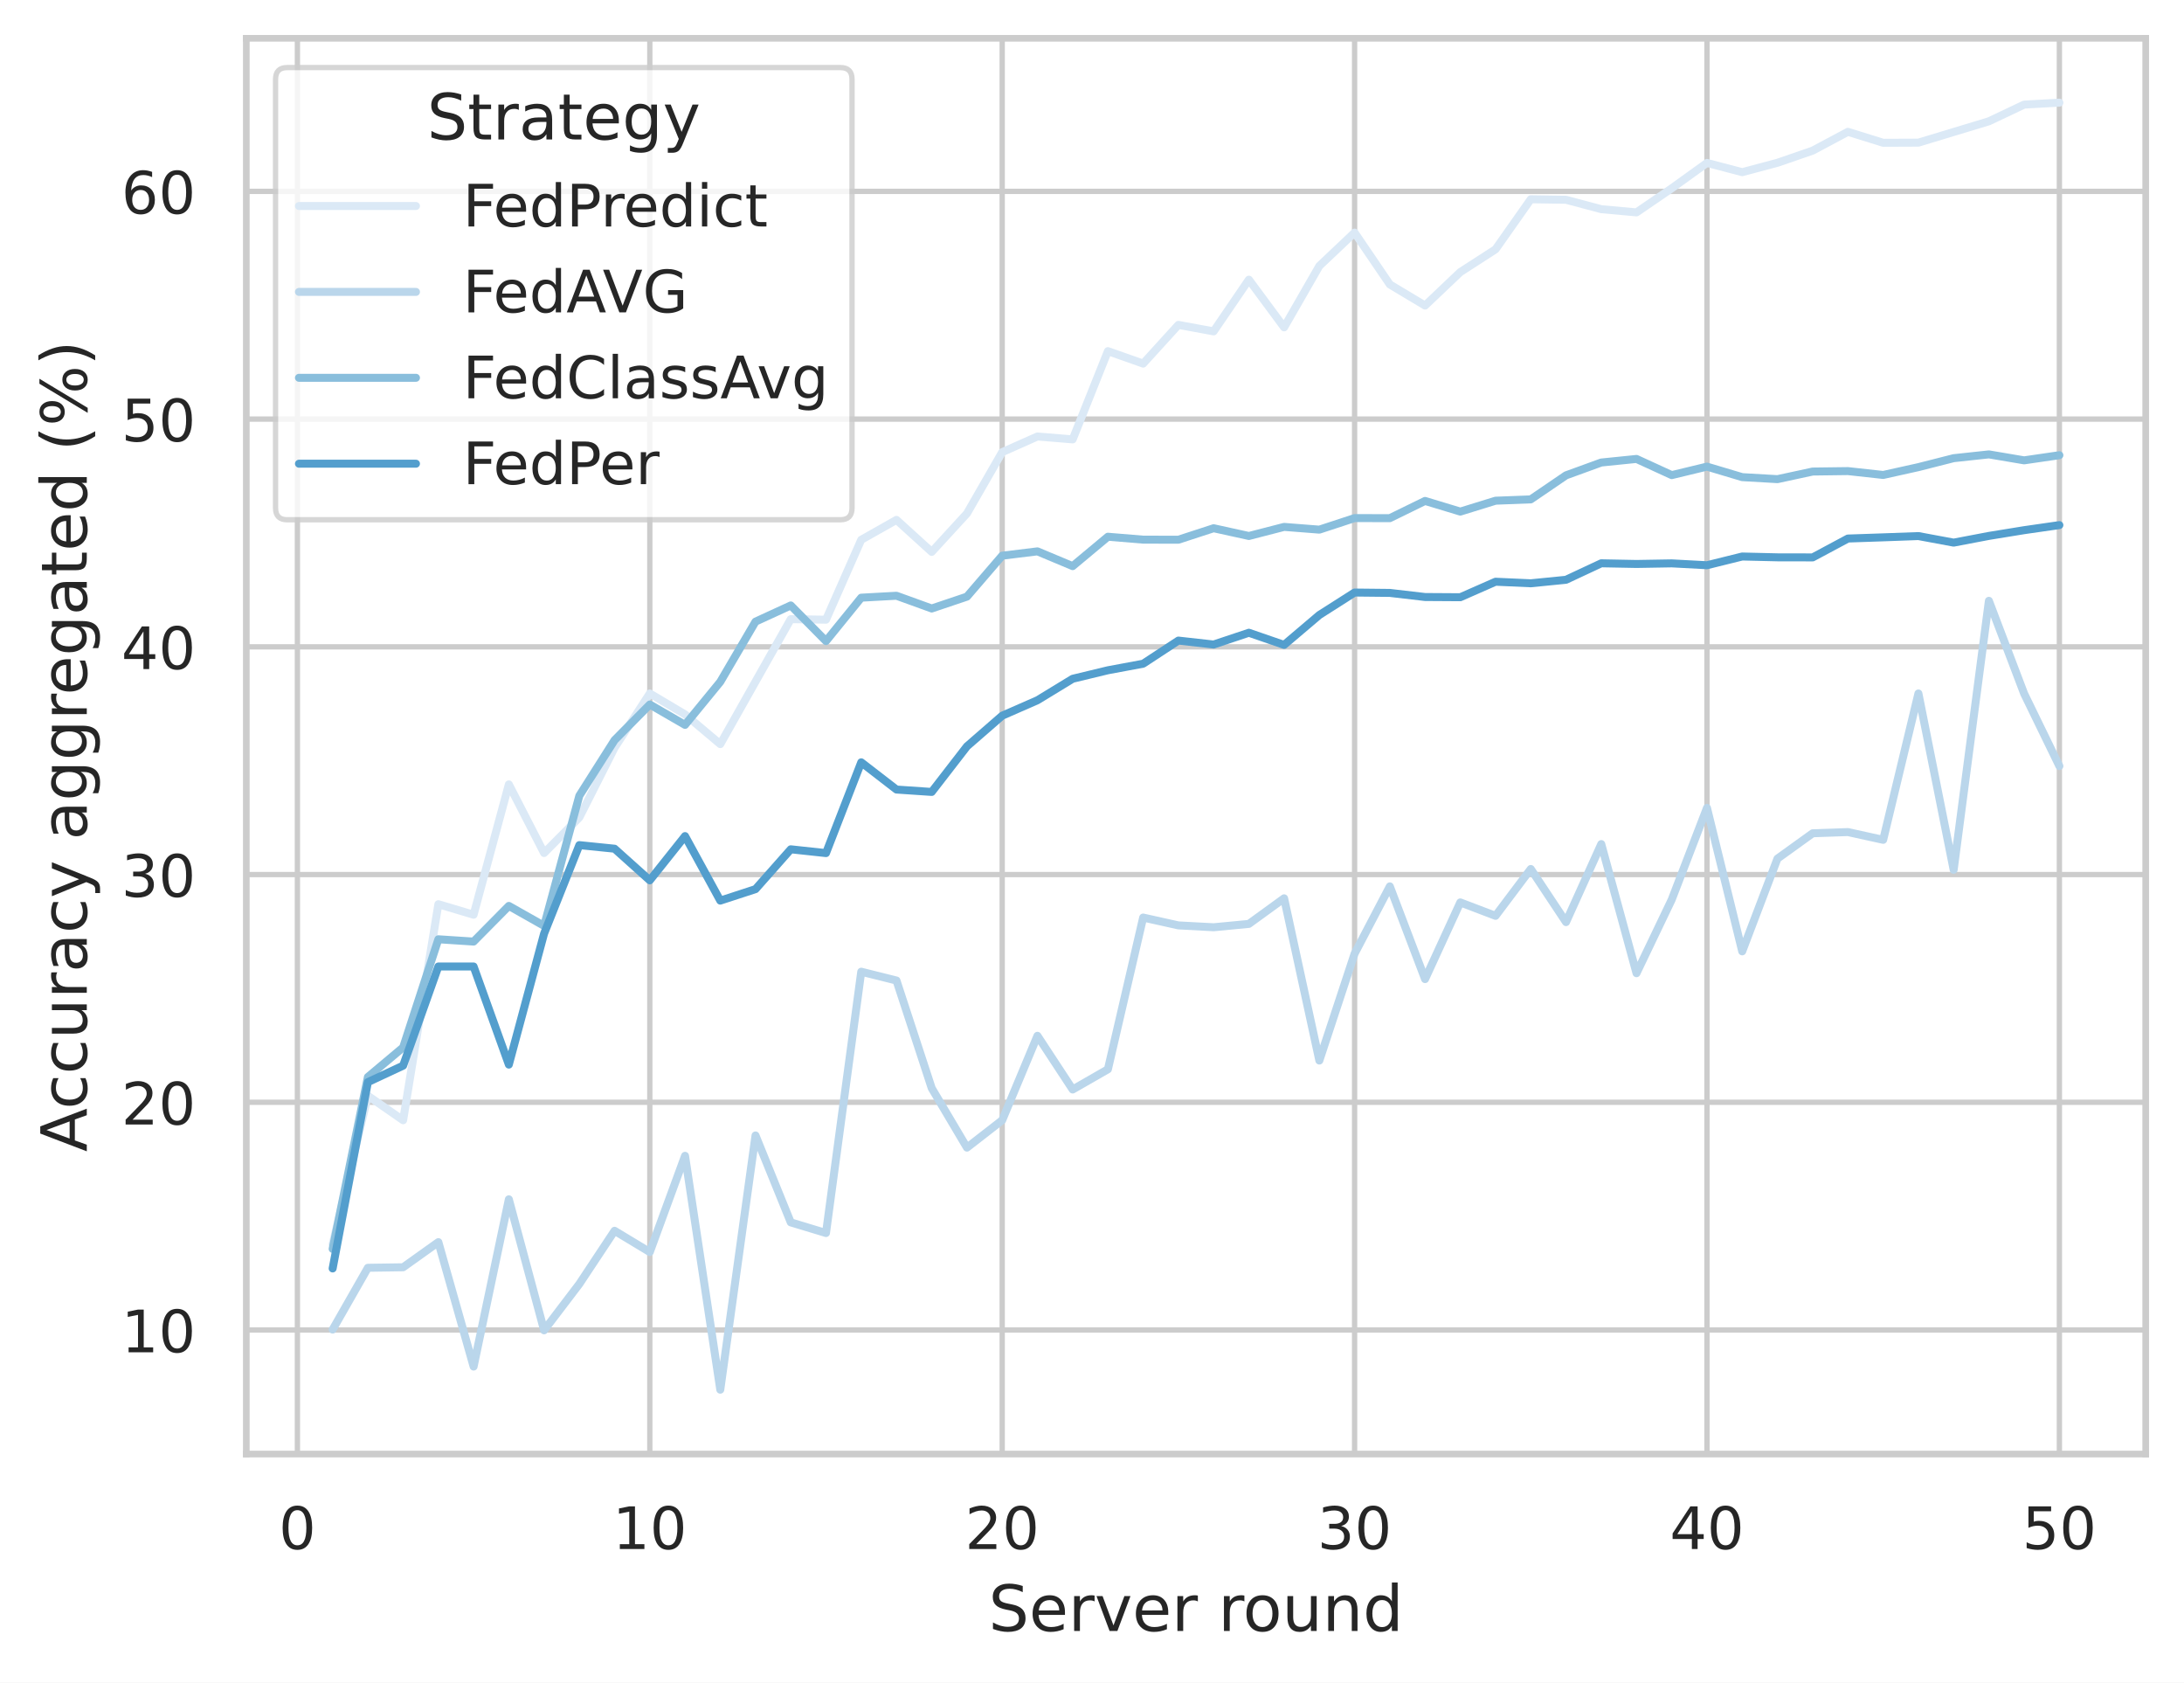
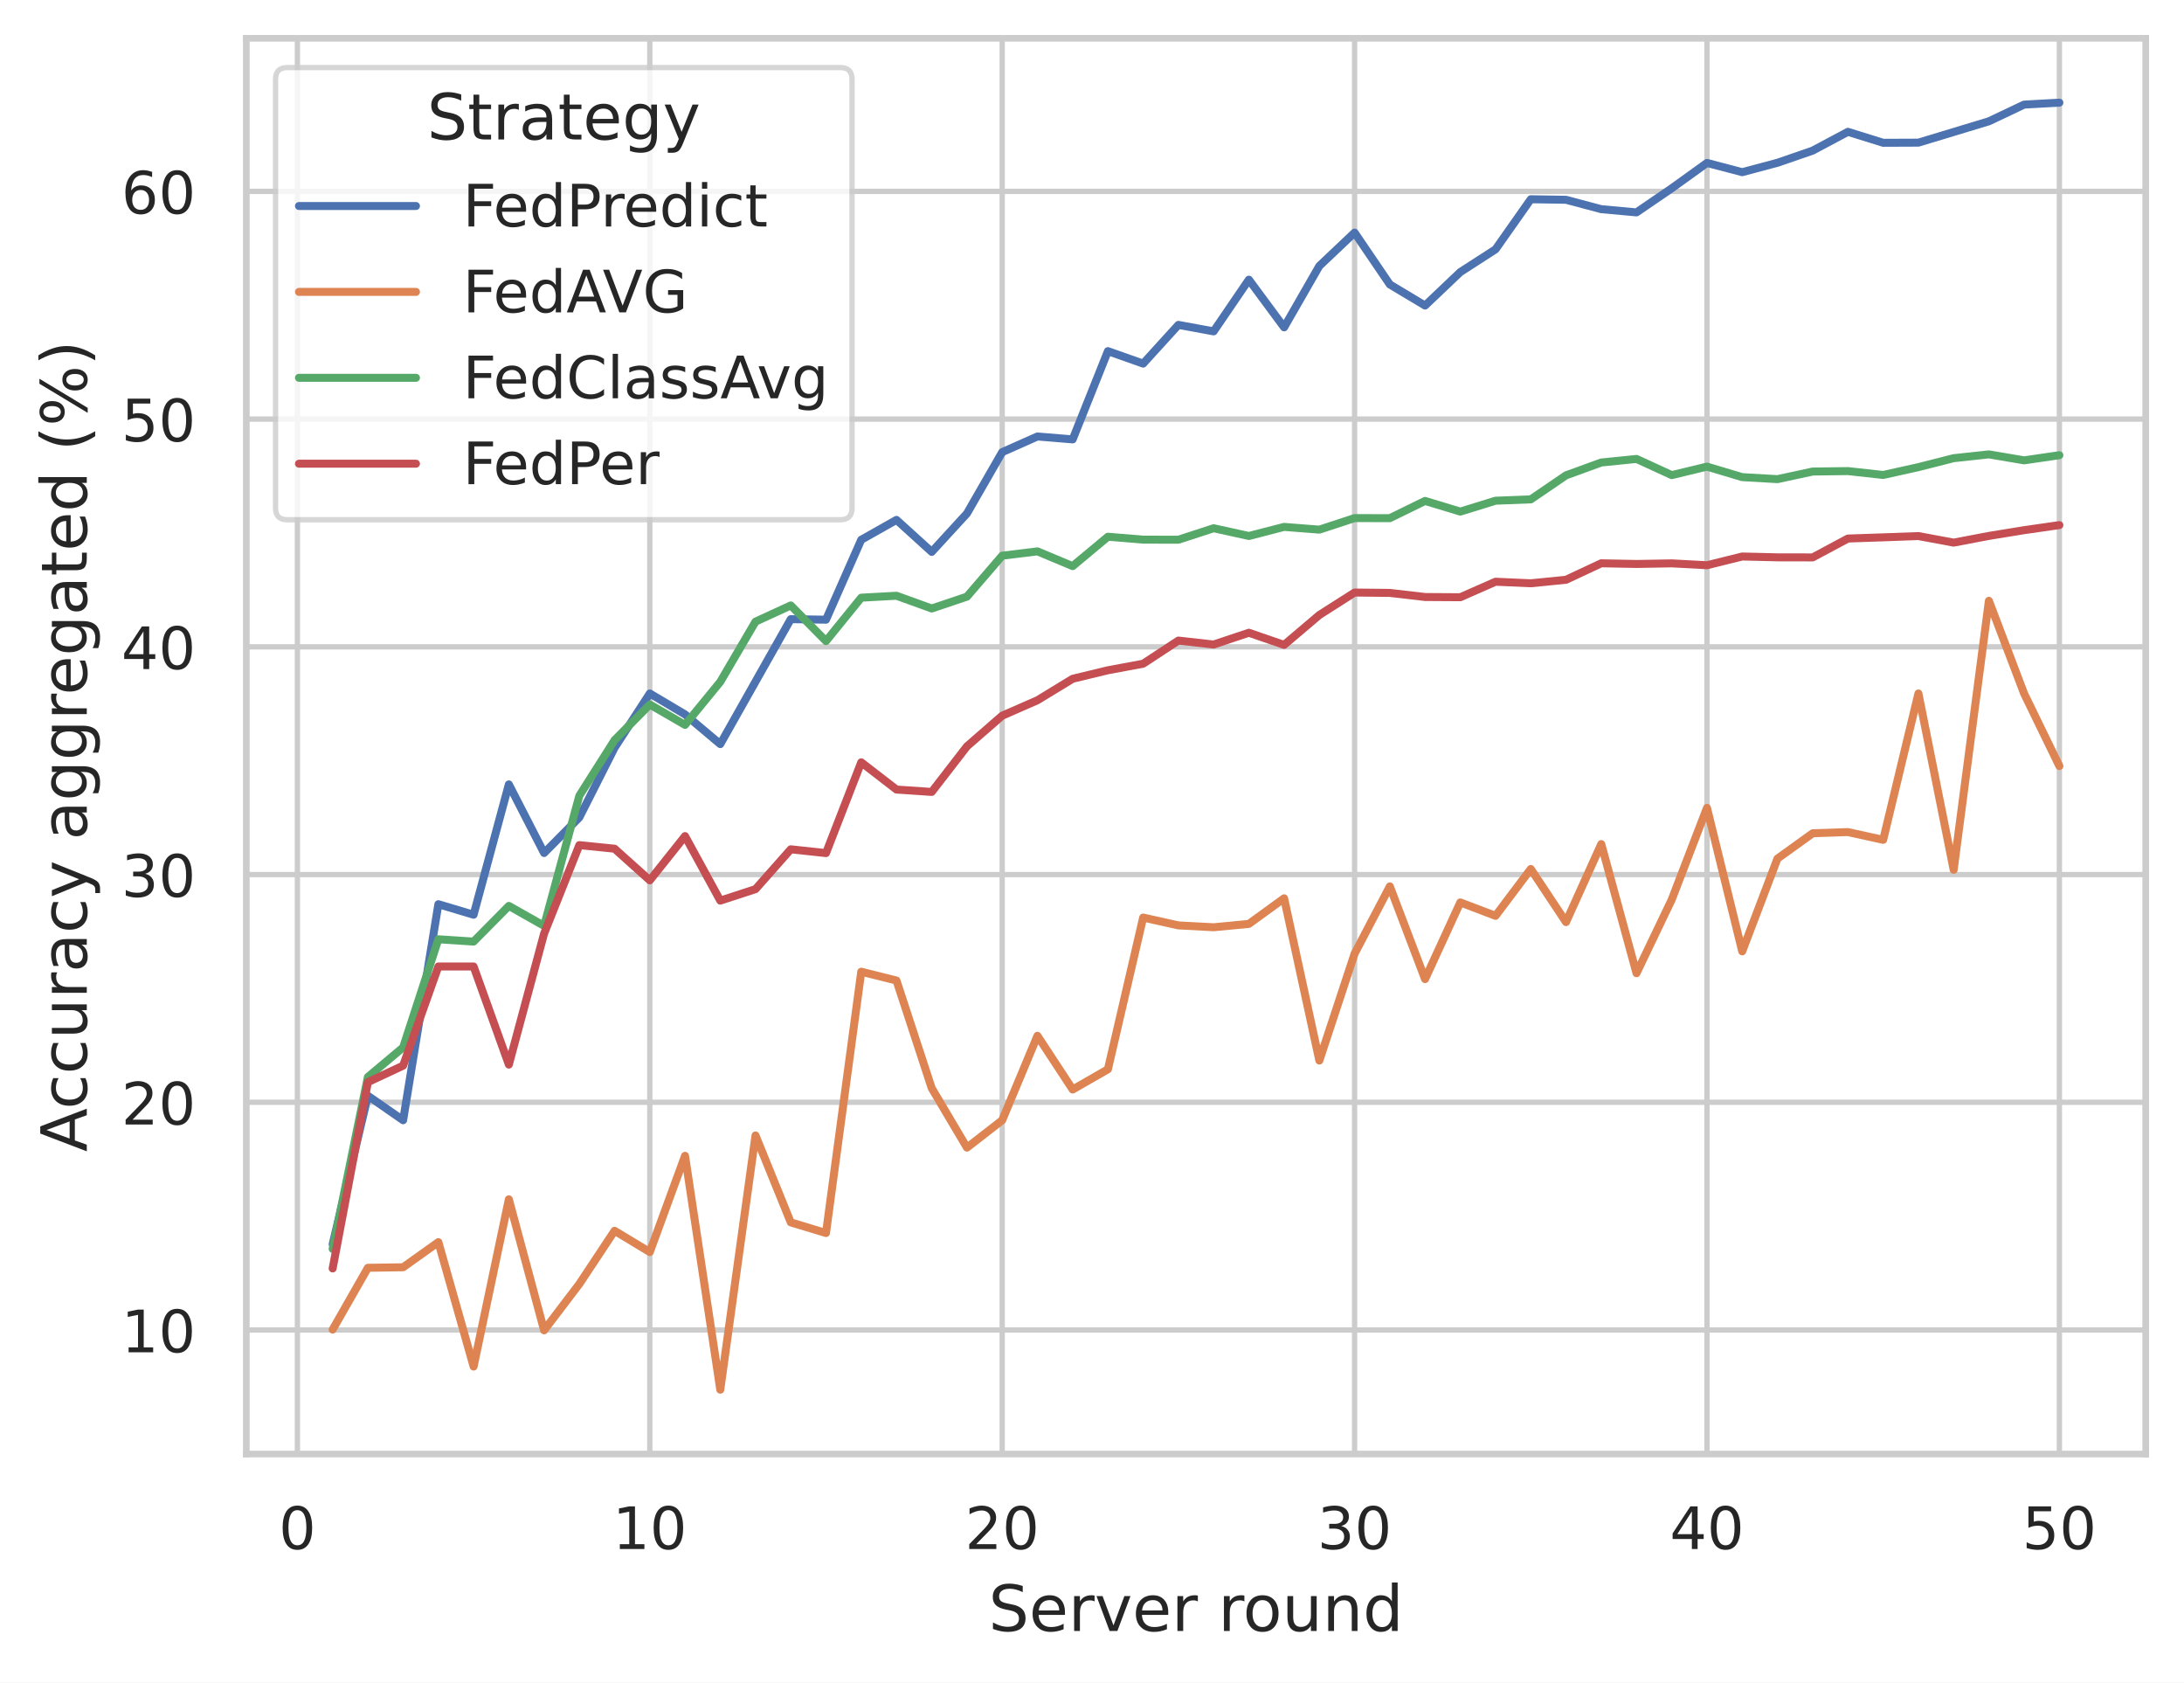
<svg xmlns="http://www.w3.org/2000/svg" xmlns:xlink="http://www.w3.org/1999/xlink" width="410.631pt" height="316.272pt" viewBox="0 0 410.631 316.272" version="1.1">
  <defs>
    <style type="text/css">*{stroke-linejoin: round; stroke-linecap: butt}</style>
  </defs>
  <g id="figure_1">
    <g id="patch_1">
      <path d="M 0 316.272  L 410.631 316.272  L 410.631 0  L 0 0  z " style="fill: #ffffff" />
    </g>
    <g id="axes_1">
      <g id="patch_2">
        <path d="M 46.311 273.312  L 403.431 273.312  L 403.431 7.2  L 46.311 7.2  z " style="fill: #ffffff" />
      </g>
      <g id="matplotlib.axis_1">
        <g id="xtick_1">
          <g id="line2d_1">
-             <path d="M 55.918 273.312  L 55.918 7.2  " clip-path="url(#p54f7cac755)" style="fill: none; stroke: #cccccc; stroke-linecap: round" />
+             <path d="M 55.918 273.312  L 55.918 7.2  " clip-path="url(#p75fc89c78e)" style="fill: none; stroke: #cccccc; stroke-linecap: round" />
          </g>
          <g id="text_1">
            <g style="fill: #262626" transform="translate(52.419 291.1703) scale(0.11 -0.11)">
              <defs>
                <path id="DejaVuSans-30" d="M 2034 4250  Q 1547 4250 1301 3770  Q 1056 3291 1056 2328  Q 1056 1369 1301 889  Q 1547 409 2034 409  Q 2525 409 2770 889  Q 3016 1369 3016 2328  Q 3016 3291 2770 3770  Q 2525 4250 2034 4250  z M 2034 4750  Q 2819 4750 3233 4129  Q 3647 3509 3647 2328  Q 3647 1150 3233 529  Q 2819 -91 2034 -91  Q 1250 -91 836 529  Q 422 1150 422 2328  Q 422 3509 836 4129  Q 1250 4750 2034 4750  z " transform="scale(0.015625)" />
              </defs>
              <use xlink:href="#DejaVuSans-30" />
            </g>
          </g>
        </g>
        <g id="xtick_2">
          <g id="line2d_2">
-             <path d="M 122.174 273.312  L 122.174 7.2  " clip-path="url(#p54f7cac755)" style="fill: none; stroke: #cccccc; stroke-linecap: round" />
+             <path d="M 122.174 273.312  L 122.174 7.2  " clip-path="url(#p75fc89c78e)" style="fill: none; stroke: #cccccc; stroke-linecap: round" />
          </g>
          <g id="text_2">
            <g style="fill: #262626" transform="translate(115.1757 291.1703) scale(0.11 -0.11)">
              <defs>
                <path id="DejaVuSans-31" d="M 794 531  L 1825 531  L 1825 4091  L 703 3866  L 703 4441  L 1819 4666  L 2450 4666  L 2450 531  L 3481 531  L 3481 0  L 794 0  L 794 531  z " transform="scale(0.015625)" />
              </defs>
              <use xlink:href="#DejaVuSans-31" />
              <use xlink:href="#DejaVuSans-30" x="63.623" />
            </g>
          </g>
        </g>
        <g id="xtick_3">
          <g id="line2d_3">
-             <path d="M 188.43 273.312  L 188.43 7.2  " clip-path="url(#p54f7cac755)" style="fill: none; stroke: #cccccc; stroke-linecap: round" />
+             <path d="M 188.43 273.312  L 188.43 7.2  " clip-path="url(#p75fc89c78e)" style="fill: none; stroke: #cccccc; stroke-linecap: round" />
          </g>
          <g id="text_3">
            <g style="fill: #262626" transform="translate(181.4317 291.1703) scale(0.11 -0.11)">
              <defs>
                <path id="DejaVuSans-32" d="M 1228 531  L 3431 531  L 3431 0  L 469 0  L 469 531  Q 828 903 1448 1529  Q 2069 2156 2228 2338  Q 2531 2678 2651 2914  Q 2772 3150 2772 3378  Q 2772 3750 2511 3984  Q 2250 4219 1831 4219  Q 1534 4219 1204 4116  Q 875 4013 500 3803  L 500 4441  Q 881 4594 1212 4672  Q 1544 4750 1819 4750  Q 2544 4750 2975 4387  Q 3406 4025 3406 3419  Q 3406 3131 3298 2873  Q 3191 2616 2906 2266  Q 2828 2175 2409 1742  Q 1991 1309 1228 531  z " transform="scale(0.015625)" />
              </defs>
              <use xlink:href="#DejaVuSans-32" />
              <use xlink:href="#DejaVuSans-30" x="63.623" />
            </g>
          </g>
        </g>
        <g id="xtick_4">
          <g id="line2d_4">
-             <path d="M 254.686 273.312  L 254.686 7.2  " clip-path="url(#p54f7cac755)" style="fill: none; stroke: #cccccc; stroke-linecap: round" />
+             <path d="M 254.686 273.312  L 254.686 7.2  " clip-path="url(#p75fc89c78e)" style="fill: none; stroke: #cccccc; stroke-linecap: round" />
          </g>
          <g id="text_4">
            <g style="fill: #262626" transform="translate(247.6877 291.1703) scale(0.11 -0.11)">
              <defs>
                <path id="DejaVuSans-33" d="M 2597 2516  Q 3050 2419 3304 2112  Q 3559 1806 3559 1356  Q 3559 666 3084 287  Q 2609 -91 1734 -91  Q 1441 -91 1130 -33  Q 819 25 488 141  L 488 750  Q 750 597 1062 519  Q 1375 441 1716 441  Q 2309 441 2620 675  Q 2931 909 2931 1356  Q 2931 1769 2642 2001  Q 2353 2234 1838 2234  L 1294 2234  L 1294 2753  L 1863 2753  Q 2328 2753 2575 2939  Q 2822 3125 2822 3475  Q 2822 3834 2567 4026  Q 2313 4219 1838 4219  Q 1578 4219 1281 4162  Q 984 4106 628 3988  L 628 4550  Q 988 4650 1302 4700  Q 1616 4750 1894 4750  Q 2613 4750 3031 4423  Q 3450 4097 3450 3541  Q 3450 3153 3228 2886  Q 3006 2619 2597 2516  z " transform="scale(0.015625)" />
              </defs>
              <use xlink:href="#DejaVuSans-33" />
              <use xlink:href="#DejaVuSans-30" x="63.623" />
            </g>
          </g>
        </g>
        <g id="xtick_5">
          <g id="line2d_5">
-             <path d="M 320.942 273.312  L 320.942 7.2  " clip-path="url(#p54f7cac755)" style="fill: none; stroke: #cccccc; stroke-linecap: round" />
+             <path d="M 320.942 273.312  L 320.942 7.2  " clip-path="url(#p75fc89c78e)" style="fill: none; stroke: #cccccc; stroke-linecap: round" />
          </g>
          <g id="text_5">
            <g style="fill: #262626" transform="translate(313.9437 291.1703) scale(0.11 -0.11)">
              <defs>
                <path id="DejaVuSans-34" d="M 2419 4116  L 825 1625  L 2419 1625  L 2419 4116  z M 2253 4666  L 3047 4666  L 3047 1625  L 3713 1625  L 3713 1100  L 3047 1100  L 3047 0  L 2419 0  L 2419 1100  L 313 1100  L 313 1709  L 2253 4666  z " transform="scale(0.015625)" />
              </defs>
              <use xlink:href="#DejaVuSans-34" />
              <use xlink:href="#DejaVuSans-30" x="63.623" />
            </g>
          </g>
        </g>
        <g id="xtick_6">
          <g id="line2d_6">
-             <path d="M 387.199 273.312  L 387.199 7.2  " clip-path="url(#p54f7cac755)" style="fill: none; stroke: #cccccc; stroke-linecap: round" />
+             <path d="M 387.199 273.312  L 387.199 7.2  " clip-path="url(#p75fc89c78e)" style="fill: none; stroke: #cccccc; stroke-linecap: round" />
          </g>
          <g id="text_6">
            <g style="fill: #262626" transform="translate(380.1998 291.1703) scale(0.11 -0.11)">
              <defs>
                <path id="DejaVuSans-35" d="M 691 4666  L 3169 4666  L 3169 4134  L 1269 4134  L 1269 2991  Q 1406 3038 1543 3061  Q 1681 3084 1819 3084  Q 2600 3084 3056 2656  Q 3513 2228 3513 1497  Q 3513 744 3044 326  Q 2575 -91 1722 -91  Q 1428 -91 1123 -41  Q 819 9 494 109  L 494 744  Q 775 591 1075 516  Q 1375 441 1709 441  Q 2250 441 2565 725  Q 2881 1009 2881 1497  Q 2881 1984 2565 2268  Q 2250 2553 1709 2553  Q 1456 2553 1204 2497  Q 953 2441 691 2322  L 691 4666  z " transform="scale(0.015625)" />
              </defs>
              <use xlink:href="#DejaVuSans-35" />
              <use xlink:href="#DejaVuSans-30" x="63.623" />
            </g>
          </g>
        </g>
        <g id="text_7">
          <g style="fill: #262626" transform="translate(185.8703 306.5761) scale(0.12 -0.12)">
            <defs>
              <path id="DejaVuSans-53" d="M 3425 4513  L 3425 3897  Q 3066 4069 2747 4153  Q 2428 4238 2131 4238  Q 1616 4238 1336 4038  Q 1056 3838 1056 3469  Q 1056 3159 1242 3001  Q 1428 2844 1947 2747  L 2328 2669  Q 3034 2534 3370 2195  Q 3706 1856 3706 1288  Q 3706 609 3251 259  Q 2797 -91 1919 -91  Q 1588 -91 1214 -16  Q 841 59 441 206  L 441 856  Q 825 641 1194 531  Q 1563 422 1919 422  Q 2459 422 2753 634  Q 3047 847 3047 1241  Q 3047 1584 2836 1778  Q 2625 1972 2144 2069  L 1759 2144  Q 1053 2284 737 2584  Q 422 2884 422 3419  Q 422 4038 858 4394  Q 1294 4750 2059 4750  Q 2388 4750 2728 4690  Q 3069 4631 3425 4513  z " transform="scale(0.015625)" />
              <path id="DejaVuSans-65" d="M 3597 1894  L 3597 1613  L 953 1613  Q 991 1019 1311 708  Q 1631 397 2203 397  Q 2534 397 2845 478  Q 3156 559 3463 722  L 3463 178  Q 3153 47 2828 -22  Q 2503 -91 2169 -91  Q 1331 -91 842 396  Q 353 884 353 1716  Q 353 2575 817 3079  Q 1281 3584 2069 3584  Q 2775 3584 3186 3129  Q 3597 2675 3597 1894  z M 3022 2063  Q 3016 2534 2758 2815  Q 2500 3097 2075 3097  Q 1594 3097 1305 2825  Q 1016 2553 972 2059  L 3022 2063  z " transform="scale(0.015625)" />
              <path id="DejaVuSans-72" d="M 2631 2963  Q 2534 3019 2420 3045  Q 2306 3072 2169 3072  Q 1681 3072 1420 2755  Q 1159 2438 1159 1844  L 1159 0  L 581 0  L 581 3500  L 1159 3500  L 1159 2956  Q 1341 3275 1631 3429  Q 1922 3584 2338 3584  Q 2397 3584 2469 3576  Q 2541 3569 2628 3553  L 2631 2963  z " transform="scale(0.015625)" />
              <path id="DejaVuSans-76" d="M 191 3500  L 800 3500  L 1894 563  L 2988 3500  L 3597 3500  L 2284 0  L 1503 0  L 191 3500  z " transform="scale(0.015625)" />
              <path id="DejaVuSans-20" transform="scale(0.015625)" />
              <path id="DejaVuSans-6f" d="M 1959 3097  Q 1497 3097 1228 2736  Q 959 2375 959 1747  Q 959 1119 1226 758  Q 1494 397 1959 397  Q 2419 397 2687 759  Q 2956 1122 2956 1747  Q 2956 2369 2687 2733  Q 2419 3097 1959 3097  z M 1959 3584  Q 2709 3584 3137 3096  Q 3566 2609 3566 1747  Q 3566 888 3137 398  Q 2709 -91 1959 -91  Q 1206 -91 779 398  Q 353 888 353 1747  Q 353 2609 779 3096  Q 1206 3584 1959 3584  z " transform="scale(0.015625)" />
              <path id="DejaVuSans-75" d="M 544 1381  L 544 3500  L 1119 3500  L 1119 1403  Q 1119 906 1312 657  Q 1506 409 1894 409  Q 2359 409 2629 706  Q 2900 1003 2900 1516  L 2900 3500  L 3475 3500  L 3475 0  L 2900 0  L 2900 538  Q 2691 219 2414 64  Q 2138 -91 1772 -91  Q 1169 -91 856 284  Q 544 659 544 1381  z M 1991 3584  L 1991 3584  z " transform="scale(0.015625)" />
              <path id="DejaVuSans-6e" d="M 3513 2113  L 3513 0  L 2938 0  L 2938 2094  Q 2938 2591 2744 2837  Q 2550 3084 2163 3084  Q 1697 3084 1428 2787  Q 1159 2491 1159 1978  L 1159 0  L 581 0  L 581 3500  L 1159 3500  L 1159 2956  Q 1366 3272 1645 3428  Q 1925 3584 2291 3584  Q 2894 3584 3203 3211  Q 3513 2838 3513 2113  z " transform="scale(0.015625)" />
              <path id="DejaVuSans-64" d="M 2906 2969  L 2906 4863  L 3481 4863  L 3481 0  L 2906 0  L 2906 525  Q 2725 213 2448 61  Q 2172 -91 1784 -91  Q 1150 -91 751 415  Q 353 922 353 1747  Q 353 2572 751 3078  Q 1150 3584 1784 3584  Q 2172 3584 2448 3432  Q 2725 3281 2906 2969  z M 947 1747  Q 947 1113 1208 752  Q 1469 391 1925 391  Q 2381 391 2643 752  Q 2906 1113 2906 1747  Q 2906 2381 2643 2742  Q 2381 3103 1925 3103  Q 1469 3103 1208 2742  Q 947 2381 947 1747  z " transform="scale(0.015625)" />
            </defs>
            <use xlink:href="#DejaVuSans-53" />
            <use xlink:href="#DejaVuSans-65" x="63.477" />
            <use xlink:href="#DejaVuSans-72" x="125" />
            <use xlink:href="#DejaVuSans-76" x="166.113" />
            <use xlink:href="#DejaVuSans-65" x="225.293" />
            <use xlink:href="#DejaVuSans-72" x="286.816" />
            <use xlink:href="#DejaVuSans-20" x="327.93" />
            <use xlink:href="#DejaVuSans-72" x="359.717" />
            <use xlink:href="#DejaVuSans-6f" x="398.58" />
            <use xlink:href="#DejaVuSans-75" x="459.762" />
            <use xlink:href="#DejaVuSans-6e" x="523.141" />
            <use xlink:href="#DejaVuSans-64" x="586.52" />
          </g>
        </g>
      </g>
      <g id="matplotlib.axis_2">
        <g id="ytick_1">
          <g id="line2d_7">
-             <path d="M 46.311 250.001  L 403.431 250.001  " clip-path="url(#p54f7cac755)" style="fill: none; stroke: #cccccc; stroke-linecap: round" />
+             <path d="M 46.311 250.001  L 403.431 250.001  " clip-path="url(#p75fc89c78e)" style="fill: none; stroke: #cccccc; stroke-linecap: round" />
          </g>
          <g id="text_8">
            <g style="fill: #262626" transform="translate(22.81375 254.1804) scale(0.11 -0.11)">
              <use xlink:href="#DejaVuSans-31" />
              <use xlink:href="#DejaVuSans-30" x="63.623" />
            </g>
          </g>
        </g>
        <g id="ytick_2">
          <g id="line2d_8">
-             <path d="M 46.311 207.195  L 403.431 207.195  " clip-path="url(#p54f7cac755)" style="fill: none; stroke: #cccccc; stroke-linecap: round" />
+             <path d="M 46.311 207.195  L 403.431 207.195  " clip-path="url(#p75fc89c78e)" style="fill: none; stroke: #cccccc; stroke-linecap: round" />
          </g>
          <g id="text_9">
            <g style="fill: #262626" transform="translate(22.81375 211.3743) scale(0.11 -0.11)">
              <use xlink:href="#DejaVuSans-32" />
              <use xlink:href="#DejaVuSans-30" x="63.623" />
            </g>
          </g>
        </g>
        <g id="ytick_3">
          <g id="line2d_9">
-             <path d="M 46.311 164.389  L 403.431 164.389  " clip-path="url(#p54f7cac755)" style="fill: none; stroke: #cccccc; stroke-linecap: round" />
+             <path d="M 46.311 164.389  L 403.431 164.389  " clip-path="url(#p75fc89c78e)" style="fill: none; stroke: #cccccc; stroke-linecap: round" />
          </g>
          <g id="text_10">
            <g style="fill: #262626" transform="translate(22.81375 168.5682) scale(0.11 -0.11)">
              <use xlink:href="#DejaVuSans-33" />
              <use xlink:href="#DejaVuSans-30" x="63.623" />
            </g>
          </g>
        </g>
        <g id="ytick_4">
          <g id="line2d_10">
-             <path d="M 46.311 121.583  L 403.431 121.583  " clip-path="url(#p54f7cac755)" style="fill: none; stroke: #cccccc; stroke-linecap: round" />
+             <path d="M 46.311 121.583  L 403.431 121.583  " clip-path="url(#p75fc89c78e)" style="fill: none; stroke: #cccccc; stroke-linecap: round" />
          </g>
          <g id="text_11">
            <g style="fill: #262626" transform="translate(22.81375 125.7622) scale(0.11 -0.11)">
              <use xlink:href="#DejaVuSans-34" />
              <use xlink:href="#DejaVuSans-30" x="63.623" />
            </g>
          </g>
        </g>
        <g id="ytick_5">
          <g id="line2d_11">
-             <path d="M 46.311 78.777  L 403.431 78.777  " clip-path="url(#p54f7cac755)" style="fill: none; stroke: #cccccc; stroke-linecap: round" />
+             <path d="M 46.311 78.777  L 403.431 78.777  " clip-path="url(#p75fc89c78e)" style="fill: none; stroke: #cccccc; stroke-linecap: round" />
          </g>
          <g id="text_12">
            <g style="fill: #262626" transform="translate(22.81375 82.95608) scale(0.11 -0.11)">
              <use xlink:href="#DejaVuSans-35" />
              <use xlink:href="#DejaVuSans-30" x="63.623" />
            </g>
          </g>
        </g>
        <g id="ytick_6">
          <g id="line2d_12">
-             <path d="M 46.311 35.971  L 403.431 35.971  " clip-path="url(#p54f7cac755)" style="fill: none; stroke: #cccccc; stroke-linecap: round" />
+             <path d="M 46.311 35.971  L 403.431 35.971  " clip-path="url(#p75fc89c78e)" style="fill: none; stroke: #cccccc; stroke-linecap: round" />
          </g>
          <g id="text_13">
            <g style="fill: #262626" transform="translate(22.81375 40.14999) scale(0.11 -0.11)">
              <defs>
                <path id="DejaVuSans-36" d="M 2113 2584  Q 1688 2584 1439 2293  Q 1191 2003 1191 1497  Q 1191 994 1439 701  Q 1688 409 2113 409  Q 2538 409 2786 701  Q 3034 994 3034 1497  Q 3034 2003 2786 2293  Q 2538 2584 2113 2584  z M 3366 4563  L 3366 3988  Q 3128 4100 2886 4159  Q 2644 4219 2406 4219  Q 1781 4219 1451 3797  Q 1122 3375 1075 2522  Q 1259 2794 1537 2939  Q 1816 3084 2150 3084  Q 2853 3084 3261 2657  Q 3669 2231 3669 1497  Q 3669 778 3244 343  Q 2819 -91 2113 -91  Q 1303 -91 875 529  Q 447 1150 447 2328  Q 447 3434 972 4092  Q 1497 4750 2381 4750  Q 2619 4750 2861 4703  Q 3103 4656 3366 4563  z " transform="scale(0.015625)" />
              </defs>
              <use xlink:href="#DejaVuSans-36" />
              <use xlink:href="#DejaVuSans-30" x="63.623" />
            </g>
          </g>
        </g>
        <g id="text_14">
          <g style="fill: #262626" transform="translate(16.31812 216.5038) rotate(-90) scale(0.12 -0.12)">
            <defs>
              <path id="DejaVuSans-41" d="M 2188 4044  L 1331 1722  L 3047 1722  L 2188 4044  z M 1831 4666  L 2547 4666  L 4325 0  L 3669 0  L 3244 1197  L 1141 1197  L 716 0  L 50 0  L 1831 4666  z " transform="scale(0.015625)" />
              <path id="DejaVuSans-63" d="M 3122 3366  L 3122 2828  Q 2878 2963 2633 3030  Q 2388 3097 2138 3097  Q 1578 3097 1268 2742  Q 959 2388 959 1747  Q 959 1106 1268 751  Q 1578 397 2138 397  Q 2388 397 2633 464  Q 2878 531 3122 666  L 3122 134  Q 2881 22 2623 -34  Q 2366 -91 2075 -91  Q 1284 -91 818 406  Q 353 903 353 1747  Q 353 2603 823 3093  Q 1294 3584 2113 3584  Q 2378 3584 2631 3529  Q 2884 3475 3122 3366  z " transform="scale(0.015625)" />
              <path id="DejaVuSans-61" d="M 2194 1759  Q 1497 1759 1228 1600  Q 959 1441 959 1056  Q 959 750 1161 570  Q 1363 391 1709 391  Q 2188 391 2477 730  Q 2766 1069 2766 1631  L 2766 1759  L 2194 1759  z M 3341 1997  L 3341 0  L 2766 0  L 2766 531  Q 2569 213 2275 61  Q 1981 -91 1556 -91  Q 1019 -91 701 211  Q 384 513 384 1019  Q 384 1609 779 1909  Q 1175 2209 1959 2209  L 2766 2209  L 2766 2266  Q 2766 2663 2505 2880  Q 2244 3097 1772 3097  Q 1472 3097 1187 3025  Q 903 2953 641 2809  L 641 3341  Q 956 3463 1253 3523  Q 1550 3584 1831 3584  Q 2591 3584 2966 3190  Q 3341 2797 3341 1997  z " transform="scale(0.015625)" />
              <path id="DejaVuSans-79" d="M 2059 -325  Q 1816 -950 1584 -1140  Q 1353 -1331 966 -1331  L 506 -1331  L 506 -850  L 844 -850  Q 1081 -850 1212 -737  Q 1344 -625 1503 -206  L 1606 56  L 191 3500  L 800 3500  L 1894 763  L 2988 3500  L 3597 3500  L 2059 -325  z " transform="scale(0.015625)" />
              <path id="DejaVuSans-67" d="M 2906 1791  Q 2906 2416 2648 2759  Q 2391 3103 1925 3103  Q 1463 3103 1205 2759  Q 947 2416 947 1791  Q 947 1169 1205 825  Q 1463 481 1925 481  Q 2391 481 2648 825  Q 2906 1169 2906 1791  z M 3481 434  Q 3481 -459 3084 -895  Q 2688 -1331 1869 -1331  Q 1566 -1331 1297 -1286  Q 1028 -1241 775 -1147  L 775 -588  Q 1028 -725 1275 -790  Q 1522 -856 1778 -856  Q 2344 -856 2625 -561  Q 2906 -266 2906 331  L 2906 616  Q 2728 306 2450 153  Q 2172 0 1784 0  Q 1141 0 747 490  Q 353 981 353 1791  Q 353 2603 747 3093  Q 1141 3584 1784 3584  Q 2172 3584 2450 3431  Q 2728 3278 2906 2969  L 2906 3500  L 3481 3500  L 3481 434  z " transform="scale(0.015625)" />
              <path id="DejaVuSans-74" d="M 1172 4494  L 1172 3500  L 2356 3500  L 2356 3053  L 1172 3053  L 1172 1153  Q 1172 725 1289 603  Q 1406 481 1766 481  L 2356 481  L 2356 0  L 1766 0  Q 1100 0 847 248  Q 594 497 594 1153  L 594 3053  L 172 3053  L 172 3500  L 594 3500  L 594 4494  L 1172 4494  z " transform="scale(0.015625)" />
              <path id="DejaVuSans-28" d="M 1984 4856  Q 1566 4138 1362 3434  Q 1159 2731 1159 2009  Q 1159 1288 1364 580  Q 1569 -128 1984 -844  L 1484 -844  Q 1016 -109 783 600  Q 550 1309 550 2009  Q 550 2706 781 3412  Q 1013 4119 1484 4856  L 1984 4856  z " transform="scale(0.015625)" />
              <path id="DejaVuSans-25" d="M 4653 2053  Q 4381 2053 4226 1822  Q 4072 1591 4072 1178  Q 4072 772 4226 539  Q 4381 306 4653 306  Q 4919 306 5073 539  Q 5228 772 5228 1178  Q 5228 1588 5073 1820  Q 4919 2053 4653 2053  z M 4653 2450  Q 5147 2450 5437 2106  Q 5728 1763 5728 1178  Q 5728 594 5436 251  Q 5144 -91 4653 -91  Q 4153 -91 3862 251  Q 3572 594 3572 1178  Q 3572 1766 3864 2108  Q 4156 2450 4653 2450  z M 1428 4353  Q 1159 4353 1004 4120  Q 850 3888 850 3481  Q 850 3069 1003 2837  Q 1156 2606 1428 2606  Q 1700 2606 1854 2837  Q 2009 3069 2009 3481  Q 2009 3884 1853 4118  Q 1697 4353 1428 4353  z M 4250 4750  L 4750 4750  L 1831 -91  L 1331 -91  L 4250 4750  z M 1428 4750  Q 1922 4750 2215 4408  Q 2509 4066 2509 3481  Q 2509 2891 2217 2550  Q 1925 2209 1428 2209  Q 931 2209 642 2551  Q 353 2894 353 3481  Q 353 4063 643 4406  Q 934 4750 1428 4750  z " transform="scale(0.015625)" />
              <path id="DejaVuSans-29" d="M 513 4856  L 1013 4856  Q 1481 4119 1714 3412  Q 1947 2706 1947 2009  Q 1947 1309 1714 600  Q 1481 -109 1013 -844  L 513 -844  Q 928 -128 1133 580  Q 1338 1288 1338 2009  Q 1338 2731 1133 3434  Q 928 4138 513 4856  z " transform="scale(0.015625)" />
            </defs>
            <use xlink:href="#DejaVuSans-41" />
            <use xlink:href="#DejaVuSans-63" x="66.658" />
            <use xlink:href="#DejaVuSans-63" x="121.639" />
            <use xlink:href="#DejaVuSans-75" x="176.619" />
            <use xlink:href="#DejaVuSans-72" x="239.998" />
            <use xlink:href="#DejaVuSans-61" x="281.111" />
            <use xlink:href="#DejaVuSans-63" x="342.391" />
            <use xlink:href="#DejaVuSans-79" x="397.371" />
            <use xlink:href="#DejaVuSans-20" x="456.551" />
            <use xlink:href="#DejaVuSans-61" x="488.338" />
            <use xlink:href="#DejaVuSans-67" x="549.617" />
            <use xlink:href="#DejaVuSans-67" x="613.094" />
            <use xlink:href="#DejaVuSans-72" x="676.57" />
            <use xlink:href="#DejaVuSans-65" x="715.434" />
            <use xlink:href="#DejaVuSans-67" x="776.957" />
            <use xlink:href="#DejaVuSans-61" x="840.434" />
            <use xlink:href="#DejaVuSans-74" x="901.713" />
            <use xlink:href="#DejaVuSans-65" x="940.922" />
            <use xlink:href="#DejaVuSans-64" x="1002.445" />
            <use xlink:href="#DejaVuSans-20" x="1065.922" />
            <use xlink:href="#DejaVuSans-28" x="1097.709" />
            <use xlink:href="#DejaVuSans-25" x="1136.723" />
            <use xlink:href="#DejaVuSans-29" x="1231.742" />
          </g>
        </g>
      </g>
      <g id="PolyCollection_1" />
      <g id="PolyCollection_2" />
      <g id="PolyCollection_3" />
      <g id="PolyCollection_4" />
      <g id="line2d_13">
-         <path d="M 62.544 233.873  L 69.17 205.97  L 75.795 210.569  L 82.421 169.961  L 89.046 171.939  L 95.672 147.442  L 102.298 160.342  L 108.923 153.654  L 115.549 140.557  L 122.174 130.35  L 128.8 134.29  L 135.426 139.87  L 142.051 128.12  L 148.677 116.384  L 155.302 116.482  L 161.928 101.464  L 168.554 97.721  L 175.179 103.736  L 181.805 96.515  L 188.43 84.989  L 195.056 82.044  L 201.682 82.591  L 208.307 66.003  L 214.933 68.345  L 221.558 61.067  L 228.184 62.287  L 234.81 52.57  L 241.435 61.53  L 248.061 49.99  L 254.686 43.722  L 261.312 53.467  L 267.938 57.436  L 274.563 51.14  L 281.189 46.863  L 287.814 37.454  L 294.44 37.553  L 301.066 39.319  L 307.691 39.922  L 314.317 35.393  L 320.942 30.626  L 327.568 32.364  L 334.194 30.598  L 340.819 28.312  L 347.445 24.779  L 354.071 26.84  L 360.696 26.812  L 367.322 24.807  L 373.947 22.801  L 380.573 19.661  L 387.199 19.296  " clip-path="url(#p54f7cac755)" style="fill: none; stroke: #dbe9f6; stroke-width: 1.5; stroke-linecap: round" />
+         <path d="M 62.544 233.873  L 69.17 205.97  L 75.795 210.569  L 82.421 169.961  L 89.046 171.939  L 95.672 147.442  L 102.298 160.342  L 108.923 153.654  L 115.549 140.557  L 122.174 130.35  L 128.8 134.29  L 135.426 139.87  L 142.051 128.12  L 148.677 116.384  L 155.302 116.482  L 161.928 101.464  L 168.554 97.721  L 175.179 103.736  L 181.805 96.515  L 188.43 84.989  L 195.056 82.044  L 201.682 82.591  L 208.307 66.003  L 214.933 68.345  L 221.558 61.067  L 228.184 62.287  L 234.81 52.57  L 241.435 61.53  L 248.061 49.99  L 254.686 43.722  L 261.312 53.467  L 267.938 57.436  L 274.563 51.14  L 281.189 46.863  L 287.814 37.454  L 294.44 37.553  L 301.066 39.319  L 307.691 39.922  L 314.317 35.393  L 320.942 30.626  L 327.568 32.364  L 334.194 30.598  L 340.819 28.312  L 347.445 24.779  L 354.071 26.84  L 360.696 26.812  L 367.322 24.807  L 373.947 22.801  L 380.573 19.661  L 387.199 19.296  " clip-path="url(#p75fc89c78e)" style="fill: none; stroke: #4c72b0; stroke-width: 1.5; stroke-linecap: round" />
      </g>
      <g id="line2d_14">
-         <path d="M 62.544 249.914  L 69.17 238.304  L 75.795 238.206  L 82.421 233.481  L 89.046 256.869  L 95.672 225.432  L 102.298 250.055  L 108.923 241.347  L 115.549 231.349  L 122.174 235.346  L 128.8 217.257  L 135.426 261.216  L 142.051 213.429  L 148.677 229.765  L 155.302 231.77  L 161.928 182.651  L 168.554 184.306  L 175.179 204.539  L 181.805 215.715  L 188.43 210.569  L 195.056 194.696  L 201.682 204.792  L 208.307 200.992  L 214.933 172.471  L 221.558 173.944  L 228.184 174.294  L 234.81 173.663  L 241.435 168.854  L 248.061 199.351  L 254.686 179.258  L 261.312 166.61  L 267.938 184.039  L 274.563 169.625  L 281.189 172.149  L 287.814 163.343  L 294.44 173.327  L 301.066 158.66  L 307.691 182.932  L 314.317 169.092  L 320.942 151.859  L 327.568 178.823  L 334.194 161.394  L 340.819 156.627  L 347.445 156.402  L 354.071 157.861  L 360.696 130.35  L 367.322 163.497  L 373.947 112.934  L 380.573 130.378  L 387.199 143.993  " clip-path="url(#p54f7cac755)" style="fill: none; stroke: #bad6eb; stroke-width: 1.5; stroke-linecap: round" />
+         <path d="M 62.544 249.914  L 69.17 238.304  L 75.795 238.206  L 82.421 233.481  L 89.046 256.869  L 95.672 225.432  L 102.298 250.055  L 108.923 241.347  L 115.549 231.349  L 122.174 235.346  L 128.8 217.257  L 135.426 261.216  L 142.051 213.429  L 148.677 229.765  L 155.302 231.77  L 161.928 182.651  L 168.554 184.306  L 175.179 204.539  L 181.805 215.715  L 188.43 210.569  L 195.056 194.696  L 201.682 204.792  L 208.307 200.992  L 214.933 172.471  L 221.558 173.944  L 228.184 174.294  L 234.81 173.663  L 241.435 168.854  L 248.061 199.351  L 254.686 179.258  L 261.312 166.61  L 267.938 184.039  L 274.563 169.625  L 281.189 172.149  L 287.814 163.343  L 294.44 173.327  L 301.066 158.66  L 307.691 182.932  L 314.317 169.092  L 320.942 151.859  L 327.568 178.823  L 334.194 161.394  L 340.819 156.627  L 347.445 156.402  L 354.071 157.861  L 360.696 130.35  L 367.322 163.497  L 373.947 112.934  L 380.573 130.378  L 387.199 143.993  " clip-path="url(#p75fc89c78e)" style="fill: none; stroke: #dd8452; stroke-width: 1.5; stroke-linecap: round" />
      </g>
      <g id="line2d_15">
-         <path d="M 62.544 234.757  L 69.17 202.436  L 75.795 196.883  L 82.421 176.552  L 89.046 176.986  L 95.672 170.284  L 102.298 174.028  L 108.923 149.574  L 115.549 139.127  L 122.174 132.425  L 128.8 136.253  L 135.426 128.162  L 142.051 116.846  L 148.677 113.804  L 155.302 120.506  L 161.928 112.345  L 168.554 111.981  L 175.179 114.379  L 181.805 112.149  L 188.43 104.451  L 195.056 103.638  L 201.682 106.414  L 208.307 100.889  L 214.933 101.436  L 221.558 101.45  L 228.184 99.291  L 234.81 100.749  L 241.435 99.039  L 248.061 99.557  L 254.686 97.384  L 261.312 97.398  L 267.938 94.159  L 274.563 96.164  L 281.189 94.117  L 287.814 93.865  L 294.44 89.349  L 301.066 86.938  L 307.691 86.265  L 314.317 89.307  L 320.942 87.709  L 327.568 89.686  L 334.194 90.065  L 340.819 88.634  L 347.445 88.55  L 354.071 89.279  L 360.696 87.807  L 367.322 86.124  L 373.947 85.409  L 380.573 86.531  L 387.199 85.564  " clip-path="url(#p54f7cac755)" style="fill: none; stroke: #89bedc; stroke-width: 1.5; stroke-linecap: round" />
+         <path d="M 62.544 234.757  L 69.17 202.436  L 75.795 196.883  L 82.421 176.552  L 89.046 176.986  L 95.672 170.284  L 102.298 174.028  L 108.923 149.574  L 115.549 139.127  L 122.174 132.425  L 128.8 136.253  L 135.426 128.162  L 142.051 116.846  L 148.677 113.804  L 155.302 120.506  L 161.928 112.345  L 168.554 111.981  L 175.179 114.379  L 181.805 112.149  L 188.43 104.451  L 195.056 103.638  L 201.682 106.414  L 208.307 100.889  L 214.933 101.436  L 221.558 101.45  L 228.184 99.291  L 234.81 100.749  L 241.435 99.039  L 248.061 99.557  L 254.686 97.384  L 261.312 97.398  L 267.938 94.159  L 274.563 96.164  L 281.189 94.117  L 287.814 93.865  L 294.44 89.349  L 301.066 86.938  L 307.691 86.265  L 314.317 89.307  L 320.942 87.709  L 327.568 89.686  L 334.194 90.065  L 340.819 88.634  L 347.445 88.55  L 354.071 89.279  L 360.696 87.807  L 367.322 86.124  L 373.947 85.409  L 380.573 86.531  L 387.199 85.564  " clip-path="url(#p75fc89c78e)" style="fill: none; stroke: #55a868; stroke-width: 1.5; stroke-linecap: round" />
      </g>
      <g id="line2d_16">
-         <path d="M 62.544 238.43  L 69.17 203.404  L 75.795 200.305  L 82.421 181.67  L 89.046 181.67  L 95.672 200.109  L 102.298 175.486  L 108.923 158.856  L 115.549 159.529  L 122.174 165.474  L 128.8 157.159  L 135.426 169.288  L 142.051 167.129  L 148.677 159.641  L 155.302 160.356  L 161.928 143.292  L 168.554 148.41  L 175.179 148.858  L 181.805 140.291  L 188.43 134.528  L 195.056 131.626  L 201.682 127.587  L 208.307 125.989  L 214.933 124.755  L 221.558 120.408  L 228.184 121.151  L 234.81 118.936  L 241.435 121.221  L 248.061 115.598  L 254.686 111.378  L 261.312 111.448  L 267.938 112.219  L 274.563 112.261  L 281.189 109.345  L 287.814 109.639  L 294.44 108.98  L 301.066 105.881  L 307.691 106.007  L 314.317 105.895  L 320.942 106.246  L 327.568 104.605  L 334.194 104.76  L 340.819 104.774  L 347.445 101.226  L 354.071 101.002  L 360.696 100.763  L 367.322 101.997  L 373.947 100.735  L 380.573 99.656  L 387.199 98.702  " clip-path="url(#p54f7cac755)" style="fill: none; stroke: #539ecd; stroke-width: 1.5; stroke-linecap: round" />
+         <path d="M 62.544 238.43  L 69.17 203.404  L 75.795 200.305  L 82.421 181.67  L 89.046 181.67  L 95.672 200.109  L 102.298 175.486  L 108.923 158.856  L 115.549 159.529  L 122.174 165.474  L 128.8 157.159  L 135.426 169.288  L 142.051 167.129  L 148.677 159.641  L 155.302 160.356  L 161.928 143.292  L 168.554 148.41  L 175.179 148.858  L 181.805 140.291  L 188.43 134.528  L 195.056 131.626  L 201.682 127.587  L 208.307 125.989  L 214.933 124.755  L 221.558 120.408  L 228.184 121.151  L 234.81 118.936  L 241.435 121.221  L 248.061 115.598  L 254.686 111.378  L 261.312 111.448  L 267.938 112.219  L 274.563 112.261  L 281.189 109.345  L 287.814 109.639  L 294.44 108.98  L 301.066 105.881  L 307.691 106.007  L 314.317 105.895  L 320.942 106.246  L 327.568 104.605  L 334.194 104.76  L 340.819 104.774  L 347.445 101.226  L 354.071 101.002  L 360.696 100.763  L 367.322 101.997  L 373.947 100.735  L 380.573 99.656  L 387.199 98.702  " clip-path="url(#p75fc89c78e)" style="fill: none; stroke: #c44e52; stroke-width: 1.5; stroke-linecap: round" />
      </g>
      <g id="line2d_17" />
      <g id="line2d_18" />
      <g id="line2d_19" />
      <g id="line2d_20" />
      <g id="patch_3">
        <path d="M 46.311 273.312  L 46.311 7.2  " style="fill: none; stroke: #cccccc; stroke-width: 1.25; stroke-linejoin: miter; stroke-linecap: square" />
      </g>
      <g id="patch_4">
        <path d="M 403.431 273.312  L 403.431 7.2  " style="fill: none; stroke: #cccccc; stroke-width: 1.25; stroke-linejoin: miter; stroke-linecap: square" />
      </g>
      <g id="patch_5">
        <path d="M 46.311 273.312  L 403.431 273.312  " style="fill: none; stroke: #cccccc; stroke-width: 1.25; stroke-linejoin: miter; stroke-linecap: square" />
      </g>
      <g id="patch_6">
        <path d="M 46.311 7.2  L 403.431 7.2  " style="fill: none; stroke: #cccccc; stroke-width: 1.25; stroke-linejoin: miter; stroke-linecap: square" />
      </g>
      <g id="legend_1">
        <g id="patch_7">
          <path d="M 54.011 97.698  L 157.996 97.698  Q 160.196 97.698 160.196 95.498  L 160.196 14.9  Q 160.196 12.7 157.996 12.7  L 54.011 12.7  Q 51.811 12.7 51.811 14.9  L 51.811 95.498  Q 51.811 97.698 54.011 97.698  z " style="fill: #ffffff; opacity: 0.8; stroke: #cccccc; stroke-linejoin: miter" />
        </g>
        <g id="text_15">
          <g style="fill: #262626" transform="translate(80.29438 26.21813) scale(0.12 -0.12)">
            <use xlink:href="#DejaVuSans-53" />
            <use xlink:href="#DejaVuSans-74" x="63.477" />
            <use xlink:href="#DejaVuSans-72" x="102.686" />
            <use xlink:href="#DejaVuSans-61" x="143.799" />
            <use xlink:href="#DejaVuSans-74" x="205.078" />
            <use xlink:href="#DejaVuSans-65" x="244.287" />
            <use xlink:href="#DejaVuSans-67" x="305.811" />
            <use xlink:href="#DejaVuSans-79" x="369.287" />
          </g>
        </g>
        <g id="line2d_21">
-           <path d="M 56.211 38.722  L 67.211 38.722  L 78.211 38.722  " style="fill: none; stroke: #dbe9f6; stroke-width: 1.5; stroke-linecap: round" />
+           <path d="M 56.211 38.722  L 67.211 38.722  L 78.211 38.722  " style="fill: none; stroke: #4c72b0; stroke-width: 1.5; stroke-linecap: round" />
        </g>
        <g id="text_16">
          <g style="fill: #262626" transform="translate(87.01125 42.57203) scale(0.11 -0.11)">
            <defs>
              <path id="DejaVuSans-46" d="M 628 4666  L 3309 4666  L 3309 4134  L 1259 4134  L 1259 2759  L 3109 2759  L 3109 2228  L 1259 2228  L 1259 0  L 628 0  L 628 4666  z " transform="scale(0.015625)" />
              <path id="DejaVuSans-50" d="M 1259 4147  L 1259 2394  L 2053 2394  Q 2494 2394 2734 2622  Q 2975 2850 2975 3272  Q 2975 3691 2734 3919  Q 2494 4147 2053 4147  L 1259 4147  z M 628 4666  L 2053 4666  Q 2838 4666 3239 4311  Q 3641 3956 3641 3272  Q 3641 2581 3239 2228  Q 2838 1875 2053 1875  L 1259 1875  L 1259 0  L 628 0  L 628 4666  z " transform="scale(0.015625)" />
              <path id="DejaVuSans-69" d="M 603 3500  L 1178 3500  L 1178 0  L 603 0  L 603 3500  z M 603 4863  L 1178 4863  L 1178 4134  L 603 4134  L 603 4863  z " transform="scale(0.015625)" />
            </defs>
            <use xlink:href="#DejaVuSans-46" />
            <use xlink:href="#DejaVuSans-65" x="52.02" />
            <use xlink:href="#DejaVuSans-64" x="113.543" />
            <use xlink:href="#DejaVuSans-50" x="177.02" />
            <use xlink:href="#DejaVuSans-72" x="235.572" />
            <use xlink:href="#DejaVuSans-65" x="274.436" />
            <use xlink:href="#DejaVuSans-64" x="335.959" />
            <use xlink:href="#DejaVuSans-69" x="399.436" />
            <use xlink:href="#DejaVuSans-63" x="427.219" />
            <use xlink:href="#DejaVuSans-74" x="482.199" />
          </g>
        </g>
        <g id="line2d_22">
-           <path d="M 56.211 54.868  L 67.211 54.868  L 78.211 54.868  " style="fill: none; stroke: #bad6eb; stroke-width: 1.5; stroke-linecap: round" />
+           <path d="M 56.211 54.868  L 67.211 54.868  L 78.211 54.868  " style="fill: none; stroke: #dd8452; stroke-width: 1.5; stroke-linecap: round" />
        </g>
        <g id="text_17">
          <g style="fill: #262626" transform="translate(87.01125 58.71797) scale(0.11 -0.11)">
            <defs>
              <path id="DejaVuSans-56" d="M 1831 0  L 50 4666  L 709 4666  L 2188 738  L 3669 4666  L 4325 4666  L 2547 0  L 1831 0  z " transform="scale(0.015625)" />
              <path id="DejaVuSans-47" d="M 3809 666  L 3809 1919  L 2778 1919  L 2778 2438  L 4434 2438  L 4434 434  Q 4069 175 3628 42  Q 3188 -91 2688 -91  Q 1594 -91 976 548  Q 359 1188 359 2328  Q 359 3472 976 4111  Q 1594 4750 2688 4750  Q 3144 4750 3555 4637  Q 3966 4525 4313 4306  L 4313 3634  Q 3963 3931 3569 4081  Q 3175 4231 2741 4231  Q 1884 4231 1454 3753  Q 1025 3275 1025 2328  Q 1025 1384 1454 906  Q 1884 428 2741 428  Q 3075 428 3337 486  Q 3600 544 3809 666  z " transform="scale(0.015625)" />
            </defs>
            <use xlink:href="#DejaVuSans-46" />
            <use xlink:href="#DejaVuSans-65" x="52.02" />
            <use xlink:href="#DejaVuSans-64" x="113.543" />
            <use xlink:href="#DejaVuSans-41" x="177.02" />
            <use xlink:href="#DejaVuSans-56" x="239.053" />
            <use xlink:href="#DejaVuSans-47" x="307.461" />
          </g>
        </g>
        <g id="line2d_23">
-           <path d="M 56.211 71.014  L 67.211 71.014  L 78.211 71.014  " style="fill: none; stroke: #89bedc; stroke-width: 1.5; stroke-linecap: round" />
+           <path d="M 56.211 71.014  L 67.211 71.014  L 78.211 71.014  " style="fill: none; stroke: #55a868; stroke-width: 1.5; stroke-linecap: round" />
        </g>
        <g id="text_18">
          <g style="fill: #262626" transform="translate(87.01125 74.86391) scale(0.11 -0.11)">
            <defs>
              <path id="DejaVuSans-43" d="M 4122 4306  L 4122 3641  Q 3803 3938 3442 4084  Q 3081 4231 2675 4231  Q 1875 4231 1450 3742  Q 1025 3253 1025 2328  Q 1025 1406 1450 917  Q 1875 428 2675 428  Q 3081 428 3442 575  Q 3803 722 4122 1019  L 4122 359  Q 3791 134 3420 21  Q 3050 -91 2638 -91  Q 1578 -91 968 557  Q 359 1206 359 2328  Q 359 3453 968 4101  Q 1578 4750 2638 4750  Q 3056 4750 3426 4639  Q 3797 4528 4122 4306  z " transform="scale(0.015625)" />
              <path id="DejaVuSans-6c" d="M 603 4863  L 1178 4863  L 1178 0  L 603 0  L 603 4863  z " transform="scale(0.015625)" />
              <path id="DejaVuSans-73" d="M 2834 3397  L 2834 2853  Q 2591 2978 2328 3040  Q 2066 3103 1784 3103  Q 1356 3103 1142 2972  Q 928 2841 928 2578  Q 928 2378 1081 2264  Q 1234 2150 1697 2047  L 1894 2003  Q 2506 1872 2764 1633  Q 3022 1394 3022 966  Q 3022 478 2636 193  Q 2250 -91 1575 -91  Q 1294 -91 989 -36  Q 684 19 347 128  L 347 722  Q 666 556 975 473  Q 1284 391 1588 391  Q 1994 391 2212 530  Q 2431 669 2431 922  Q 2431 1156 2273 1281  Q 2116 1406 1581 1522  L 1381 1569  Q 847 1681 609 1914  Q 372 2147 372 2553  Q 372 3047 722 3315  Q 1072 3584 1716 3584  Q 2034 3584 2315 3537  Q 2597 3491 2834 3397  z " transform="scale(0.015625)" />
            </defs>
            <use xlink:href="#DejaVuSans-46" />
            <use xlink:href="#DejaVuSans-65" x="52.02" />
            <use xlink:href="#DejaVuSans-64" x="113.543" />
            <use xlink:href="#DejaVuSans-43" x="177.02" />
            <use xlink:href="#DejaVuSans-6c" x="246.844" />
            <use xlink:href="#DejaVuSans-61" x="274.627" />
            <use xlink:href="#DejaVuSans-73" x="335.906" />
            <use xlink:href="#DejaVuSans-73" x="388.006" />
            <use xlink:href="#DejaVuSans-41" x="440.105" />
            <use xlink:href="#DejaVuSans-76" x="502.639" />
            <use xlink:href="#DejaVuSans-67" x="561.818" />
          </g>
        </g>
        <g id="line2d_24">
-           <path d="M 56.211 87.16  L 67.211 87.16  L 78.211 87.16  " style="fill: none; stroke: #539ecd; stroke-width: 1.5; stroke-linecap: round" />
+           <path d="M 56.211 87.16  L 67.211 87.16  L 78.211 87.16  " style="fill: none; stroke: #c44e52; stroke-width: 1.5; stroke-linecap: round" />
        </g>
        <g id="text_19">
          <g style="fill: #262626" transform="translate(87.01125 91.00984) scale(0.11 -0.11)">
            <use xlink:href="#DejaVuSans-46" />
            <use xlink:href="#DejaVuSans-65" x="52.02" />
            <use xlink:href="#DejaVuSans-64" x="113.543" />
            <use xlink:href="#DejaVuSans-50" x="177.02" />
            <use xlink:href="#DejaVuSans-65" x="233.697" />
            <use xlink:href="#DejaVuSans-72" x="295.221" />
          </g>
        </g>
      </g>
    </g>
  </g>
  <defs>
-     <clipPath id="p54f7cac755">
+     <clipPath id="p75fc89c78e">
      <rect x="46.311" y="7.2" width="357.12" height="266.112" />
    </clipPath>
  </defs>
</svg>
